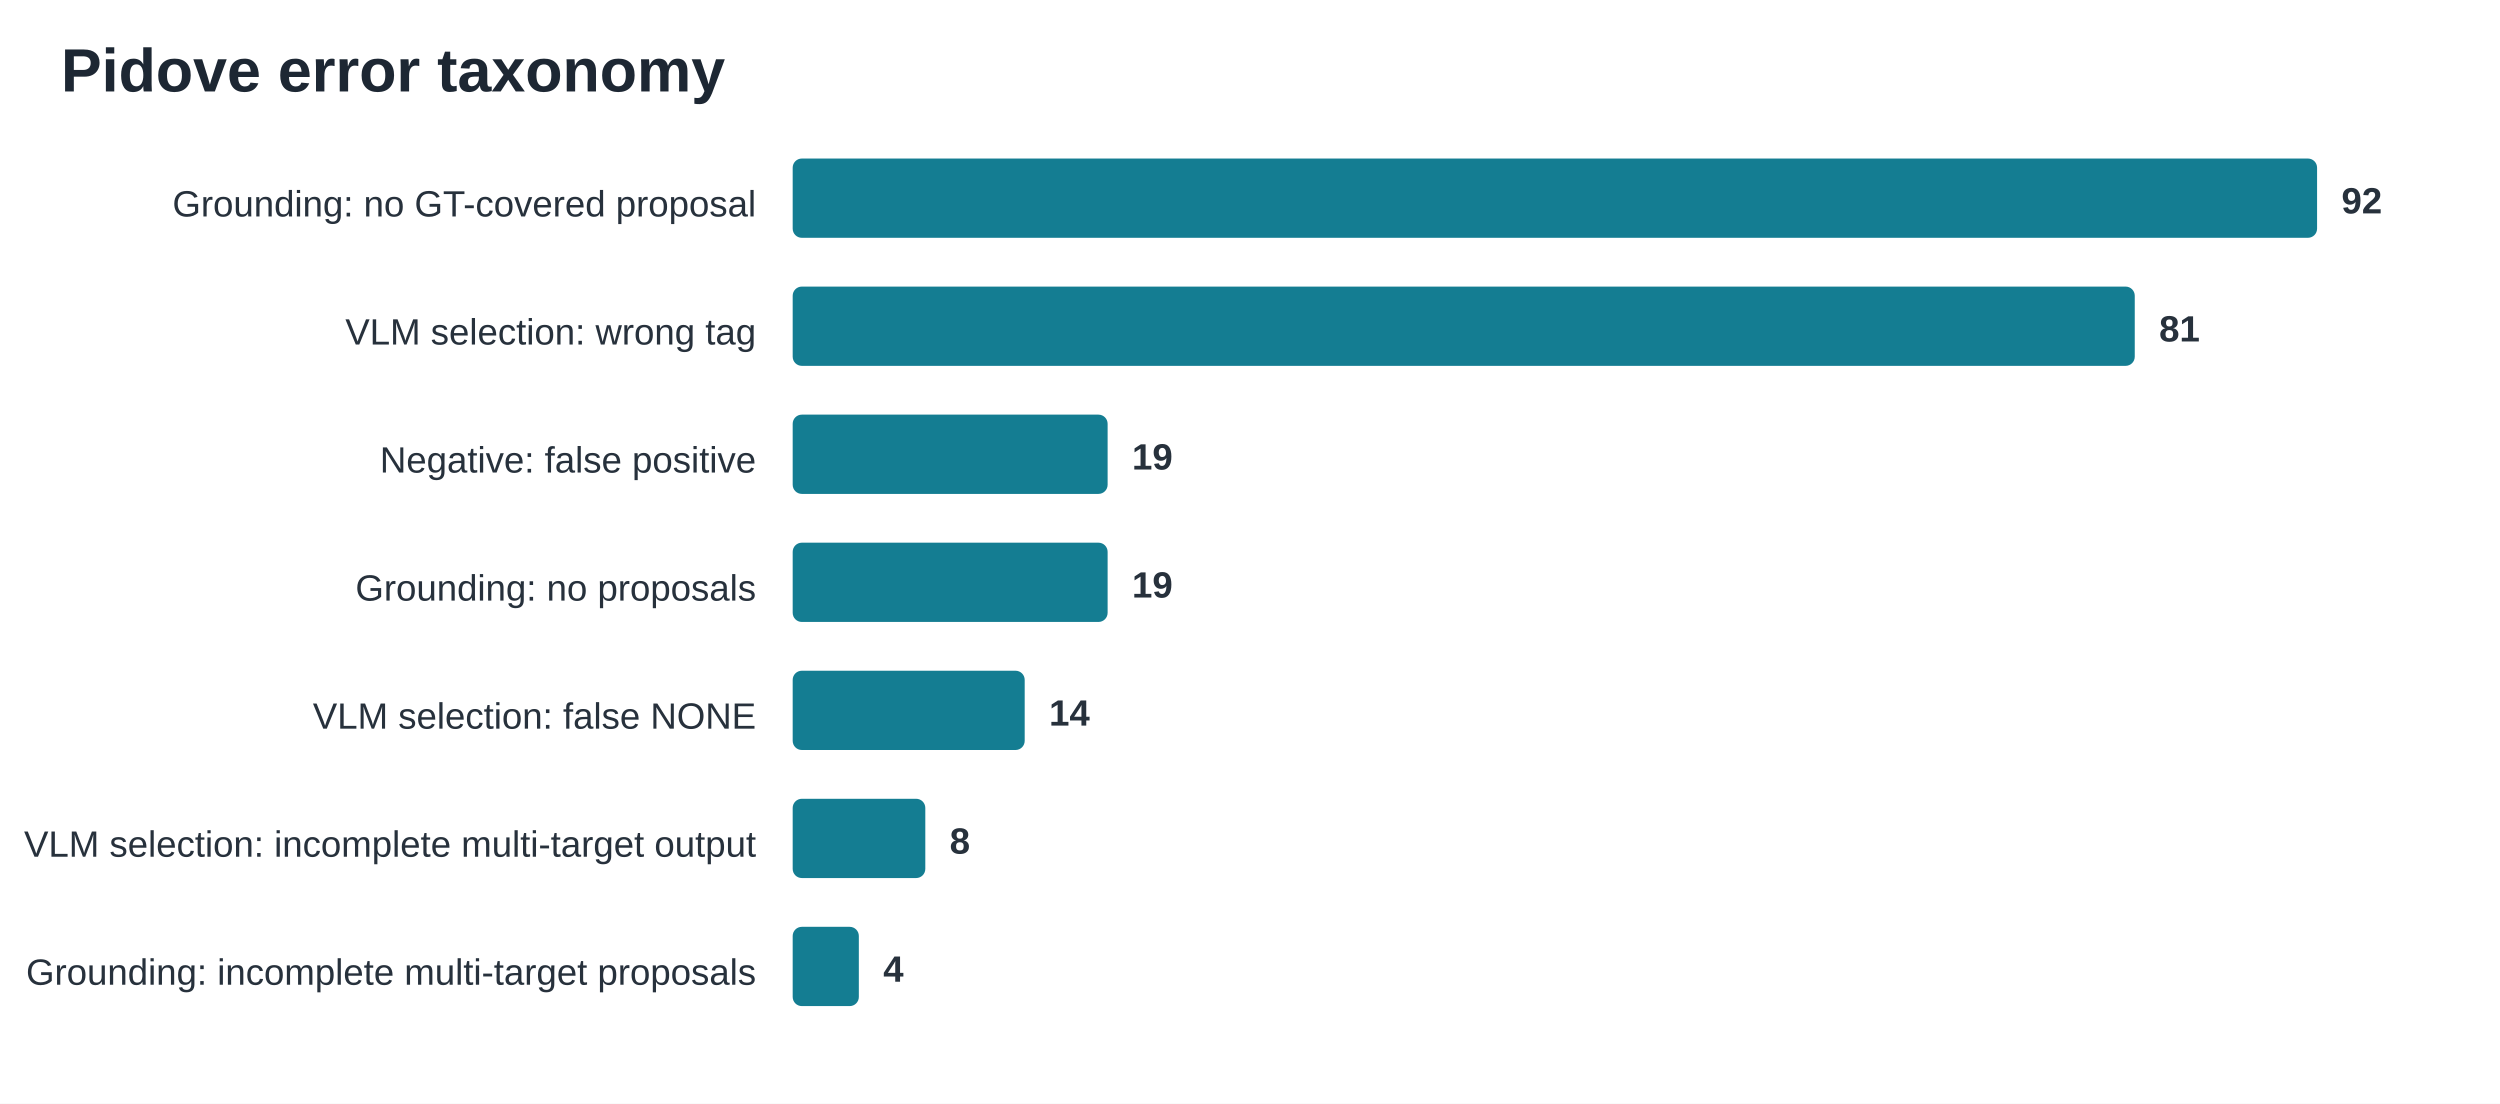
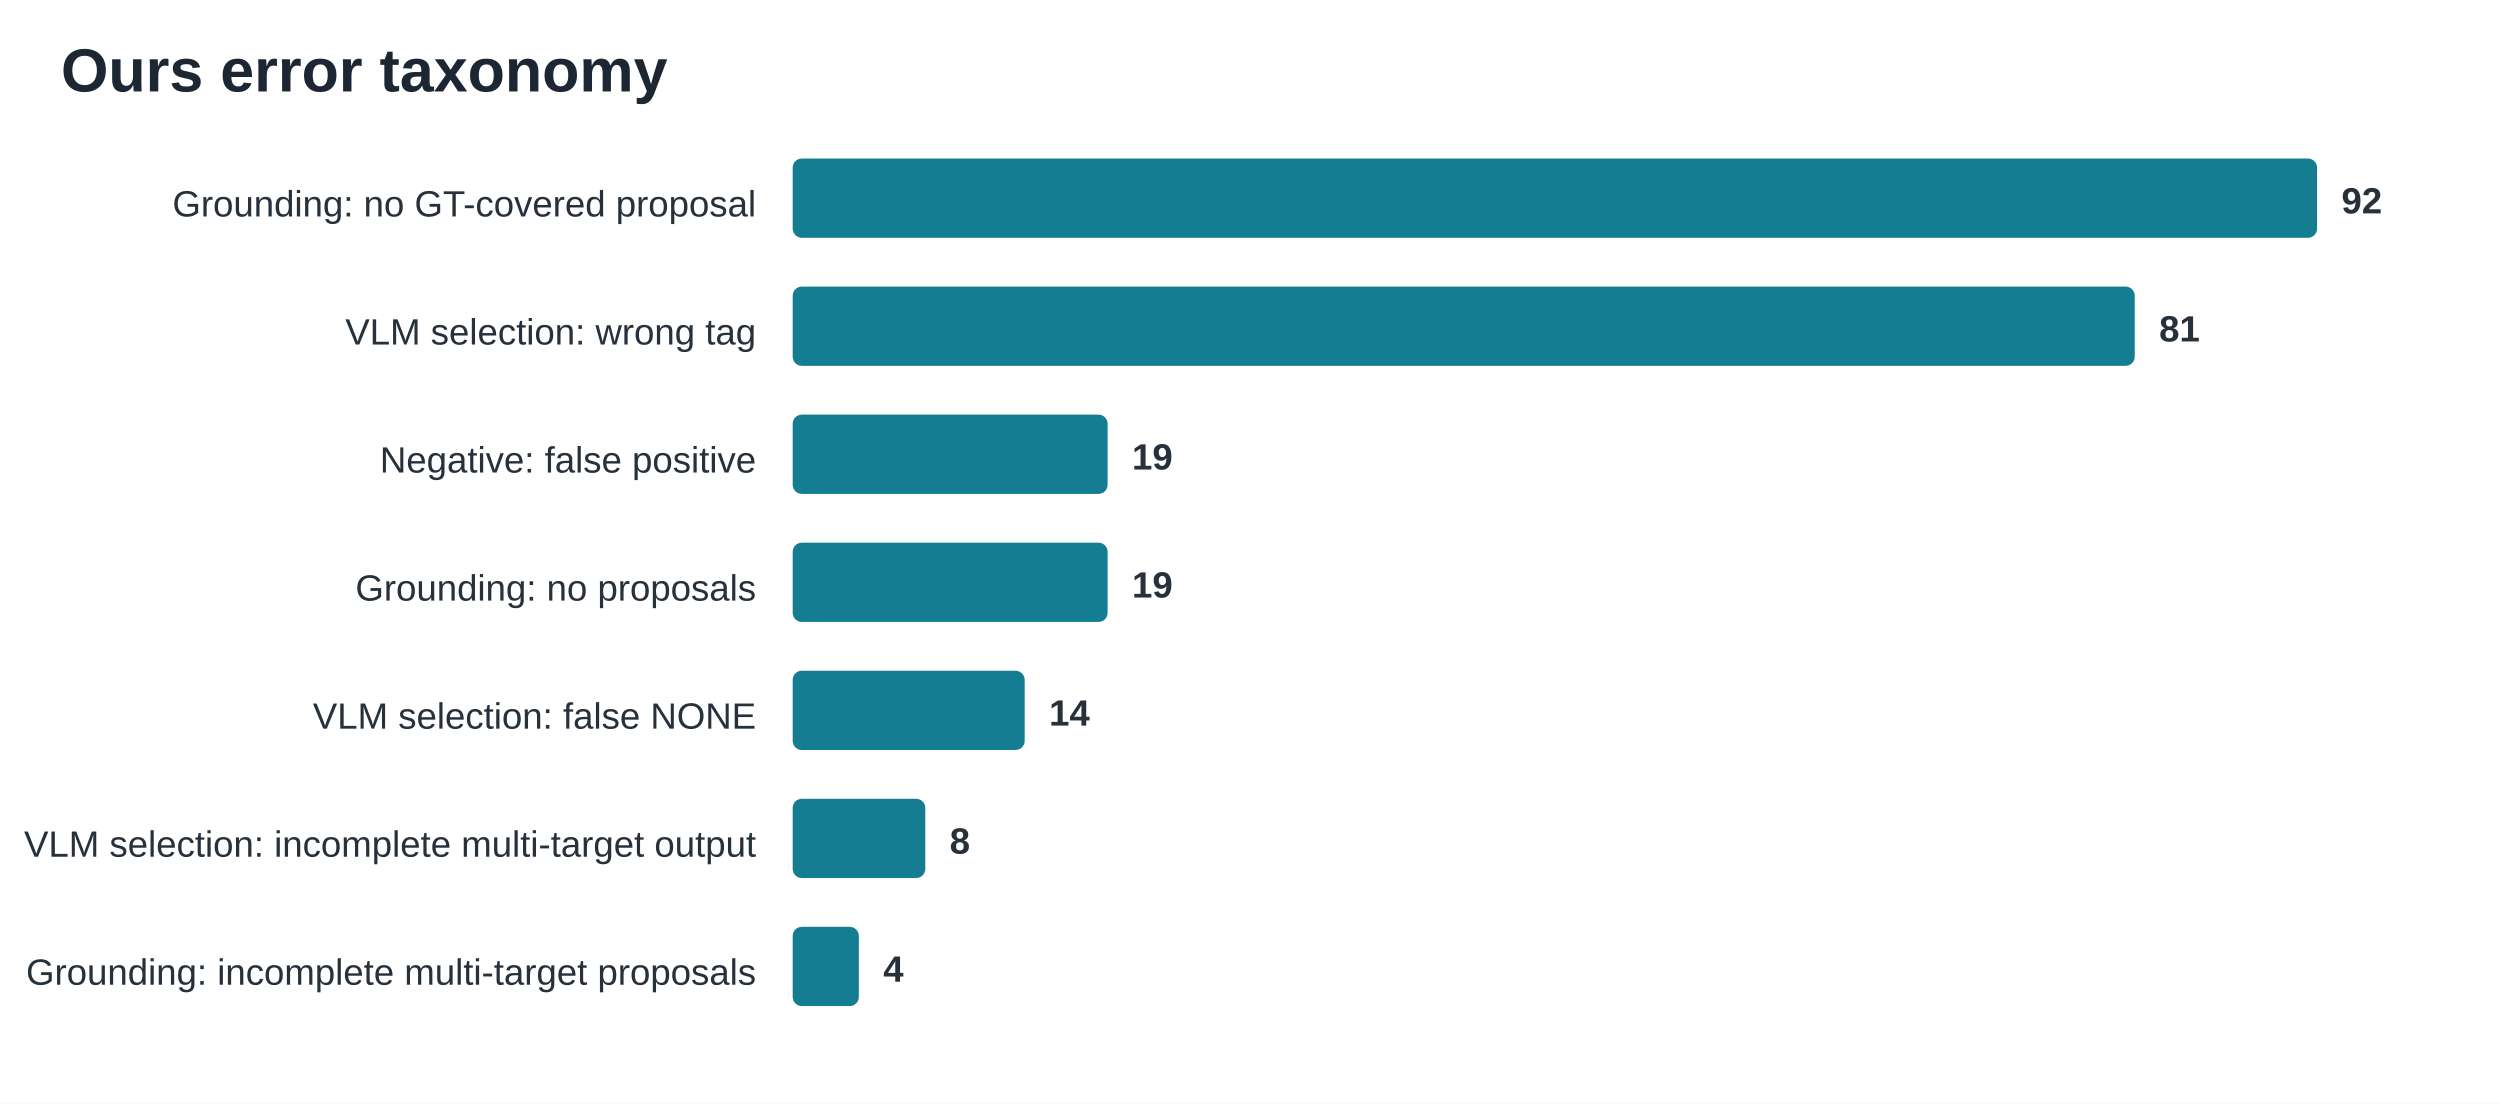
<svg xmlns="http://www.w3.org/2000/svg" width="820" height="362" viewBox="0 0 820 362">
  <rect width="100%" height="100%" fill="#ffffff" />
-   <text x="20" y="30" font-family="Arial" font-size="20" font-weight="700" fill="#1d2733">Pidove error taxonomy</text>
+   <text x="20" y="30" font-family="Arial" font-size="20" font-weight="700" fill="#1d2733">Ours error taxonomy</text>
  <text x="248" y="71" text-anchor="end" font-family="Arial" font-size="12" fill="#27313c">Grounding: no GT-covered proposal</text>
  <rect x="260" y="52" width="500.0" height="26" rx="3" fill="#147d92" />
  <text x="768.0" y="70" font-family="Arial" font-size="12" font-weight="700" fill="#27313c">92</text>
  <text x="248" y="113" text-anchor="end" font-family="Arial" font-size="12" fill="#27313c">VLM selection: wrong tag</text>
  <rect x="260" y="94" width="440.2" height="26" rx="3" fill="#147d92" />
  <text x="708.2" y="112" font-family="Arial" font-size="12" font-weight="700" fill="#27313c">81</text>
  <text x="248" y="155" text-anchor="end" font-family="Arial" font-size="12" fill="#27313c">Negative: false positive</text>
  <rect x="260" y="136" width="103.3" height="26" rx="3" fill="#147d92" />
  <text x="371.3" y="154" font-family="Arial" font-size="12" font-weight="700" fill="#27313c">19</text>
  <text x="248" y="197" text-anchor="end" font-family="Arial" font-size="12" fill="#27313c">Grounding: no proposals</text>
  <rect x="260" y="178" width="103.3" height="26" rx="3" fill="#147d92" />
  <text x="371.3" y="196" font-family="Arial" font-size="12" font-weight="700" fill="#27313c">19</text>
  <text x="248" y="239" text-anchor="end" font-family="Arial" font-size="12" fill="#27313c">VLM selection: false NONE</text>
  <rect x="260" y="220" width="76.1" height="26" rx="3" fill="#147d92" />
  <text x="344.1" y="238" font-family="Arial" font-size="12" font-weight="700" fill="#27313c">14</text>
  <text x="248" y="281" text-anchor="end" font-family="Arial" font-size="12" fill="#27313c">VLM selection: incomplete multi-target output</text>
  <rect x="260" y="262" width="43.5" height="26" rx="3" fill="#147d92" />
  <text x="311.5" y="280" font-family="Arial" font-size="12" font-weight="700" fill="#27313c">8</text>
  <text x="248" y="323" text-anchor="end" font-family="Arial" font-size="12" fill="#27313c">Grounding: incomplete multi-target proposals</text>
  <rect x="260" y="304" width="21.7" height="26" rx="3" fill="#147d92" />
  <text x="289.7" y="322" font-family="Arial" font-size="12" font-weight="700" fill="#27313c">4</text>
</svg>
